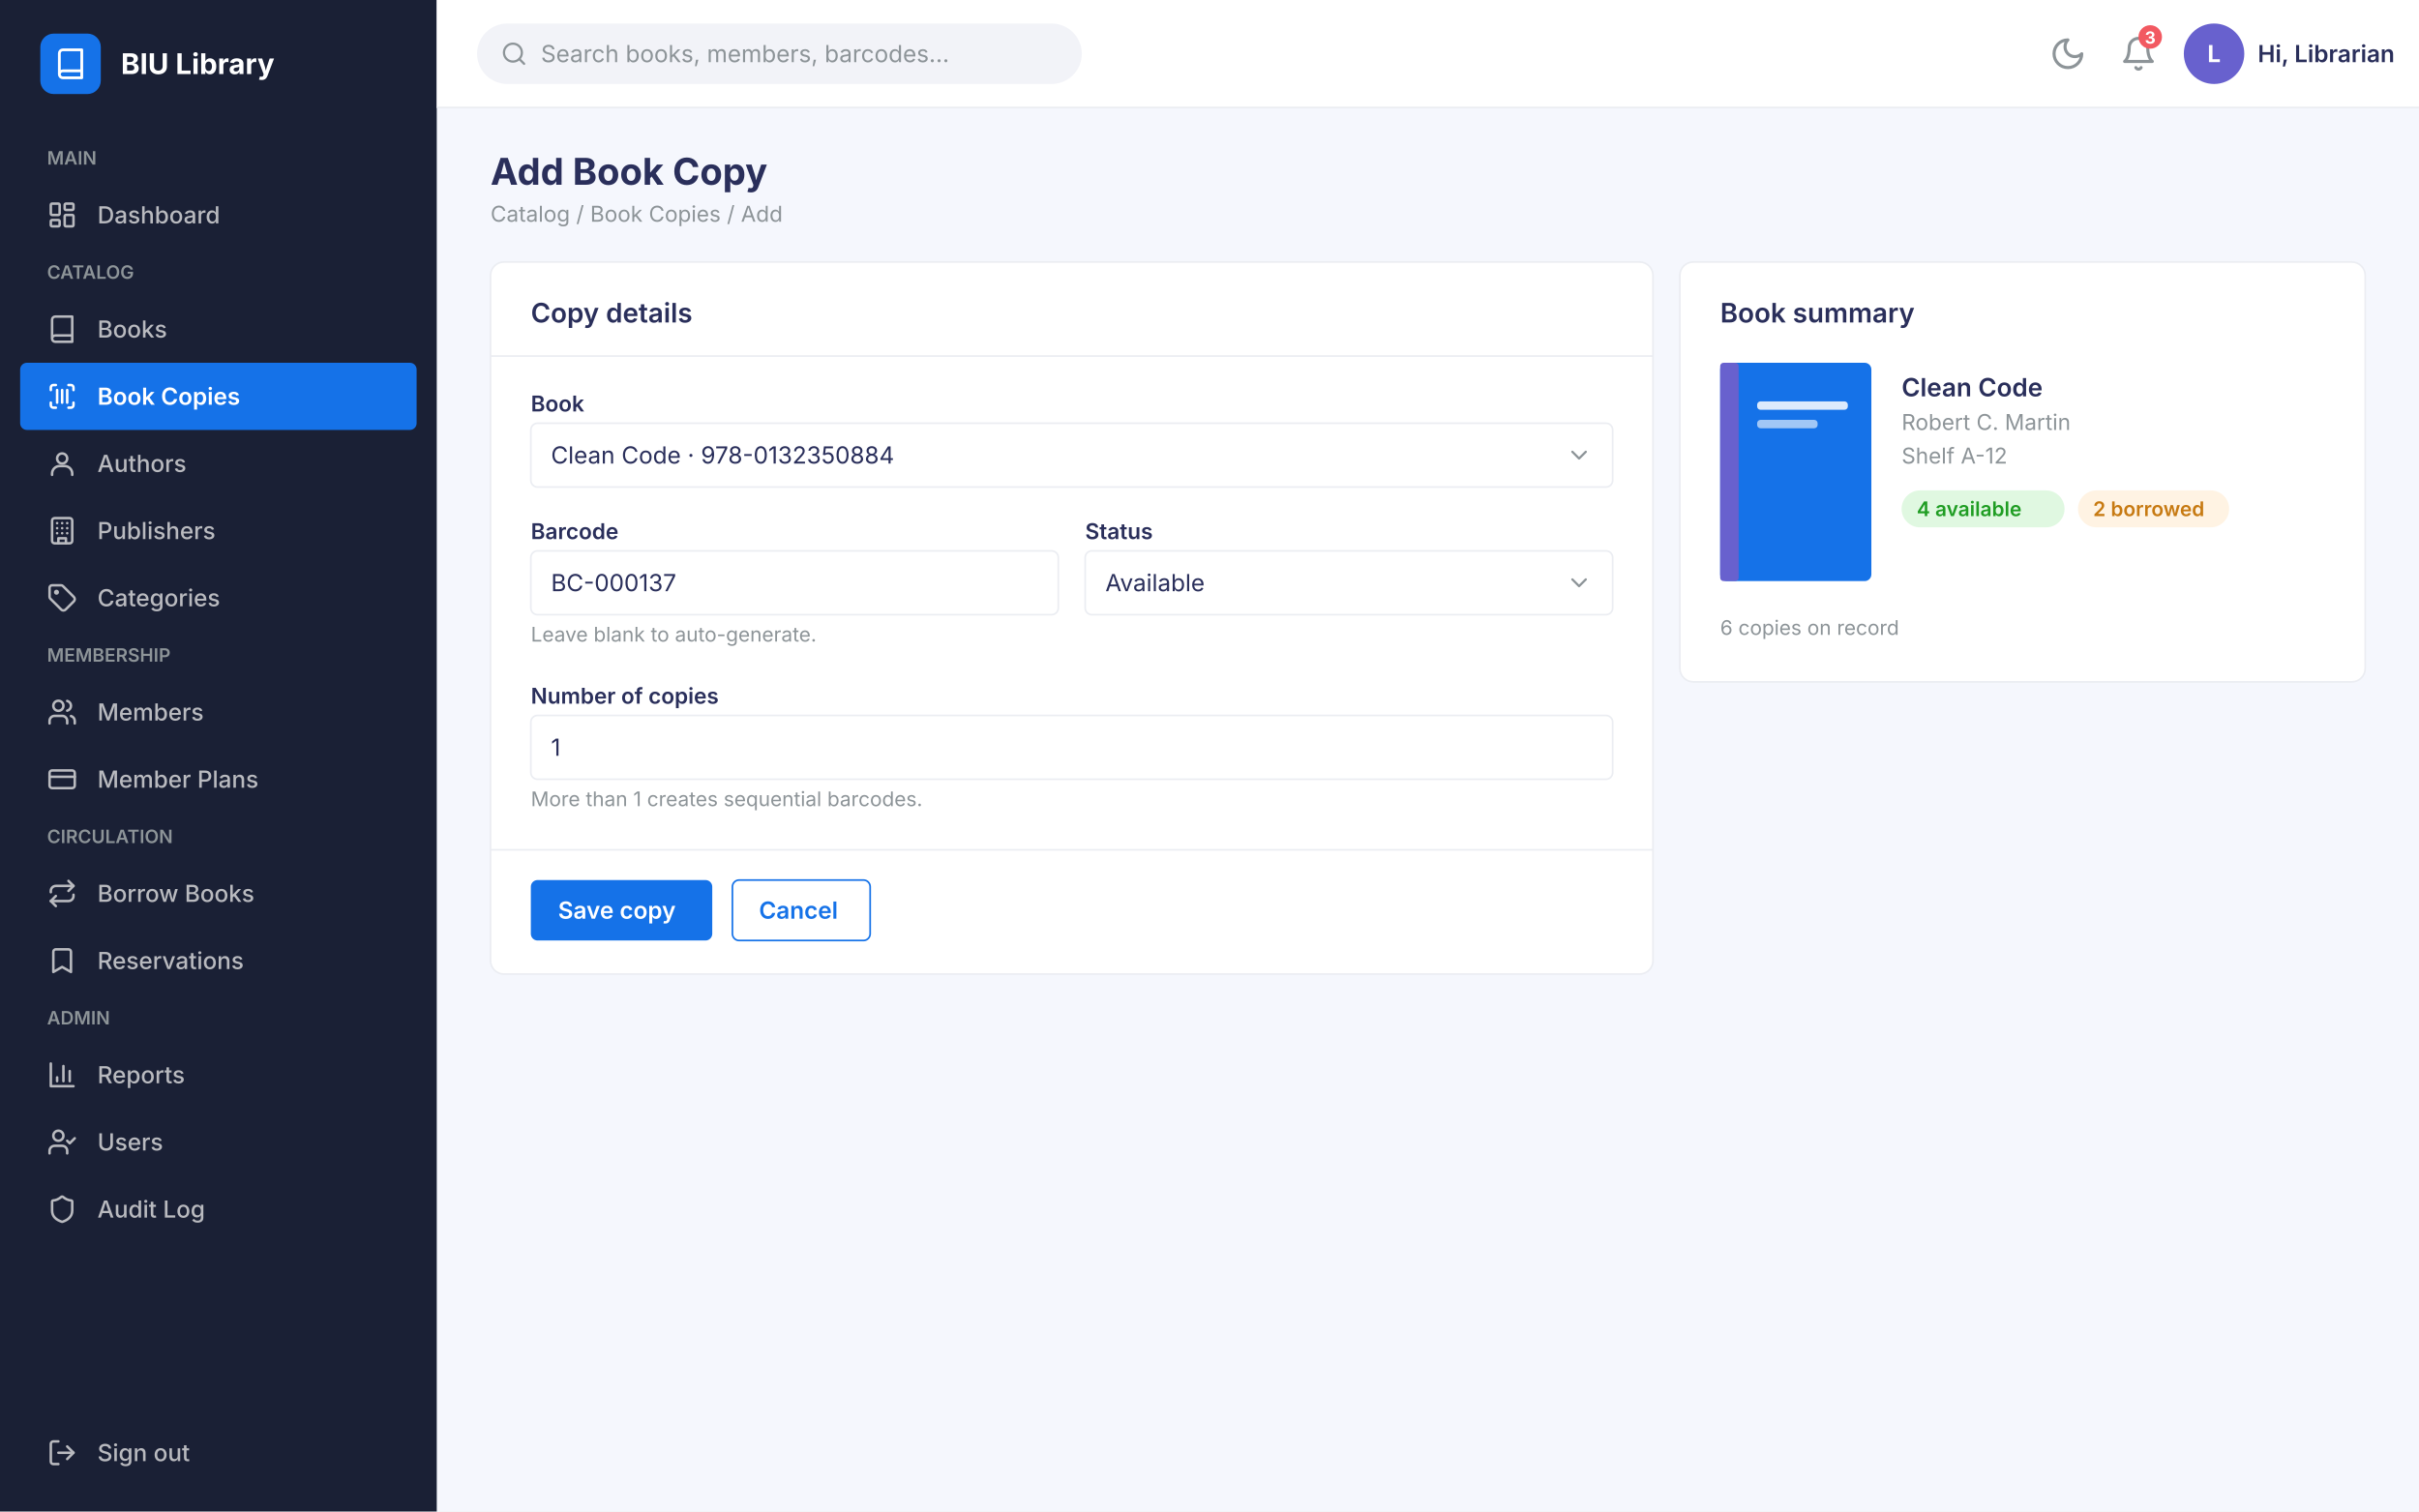
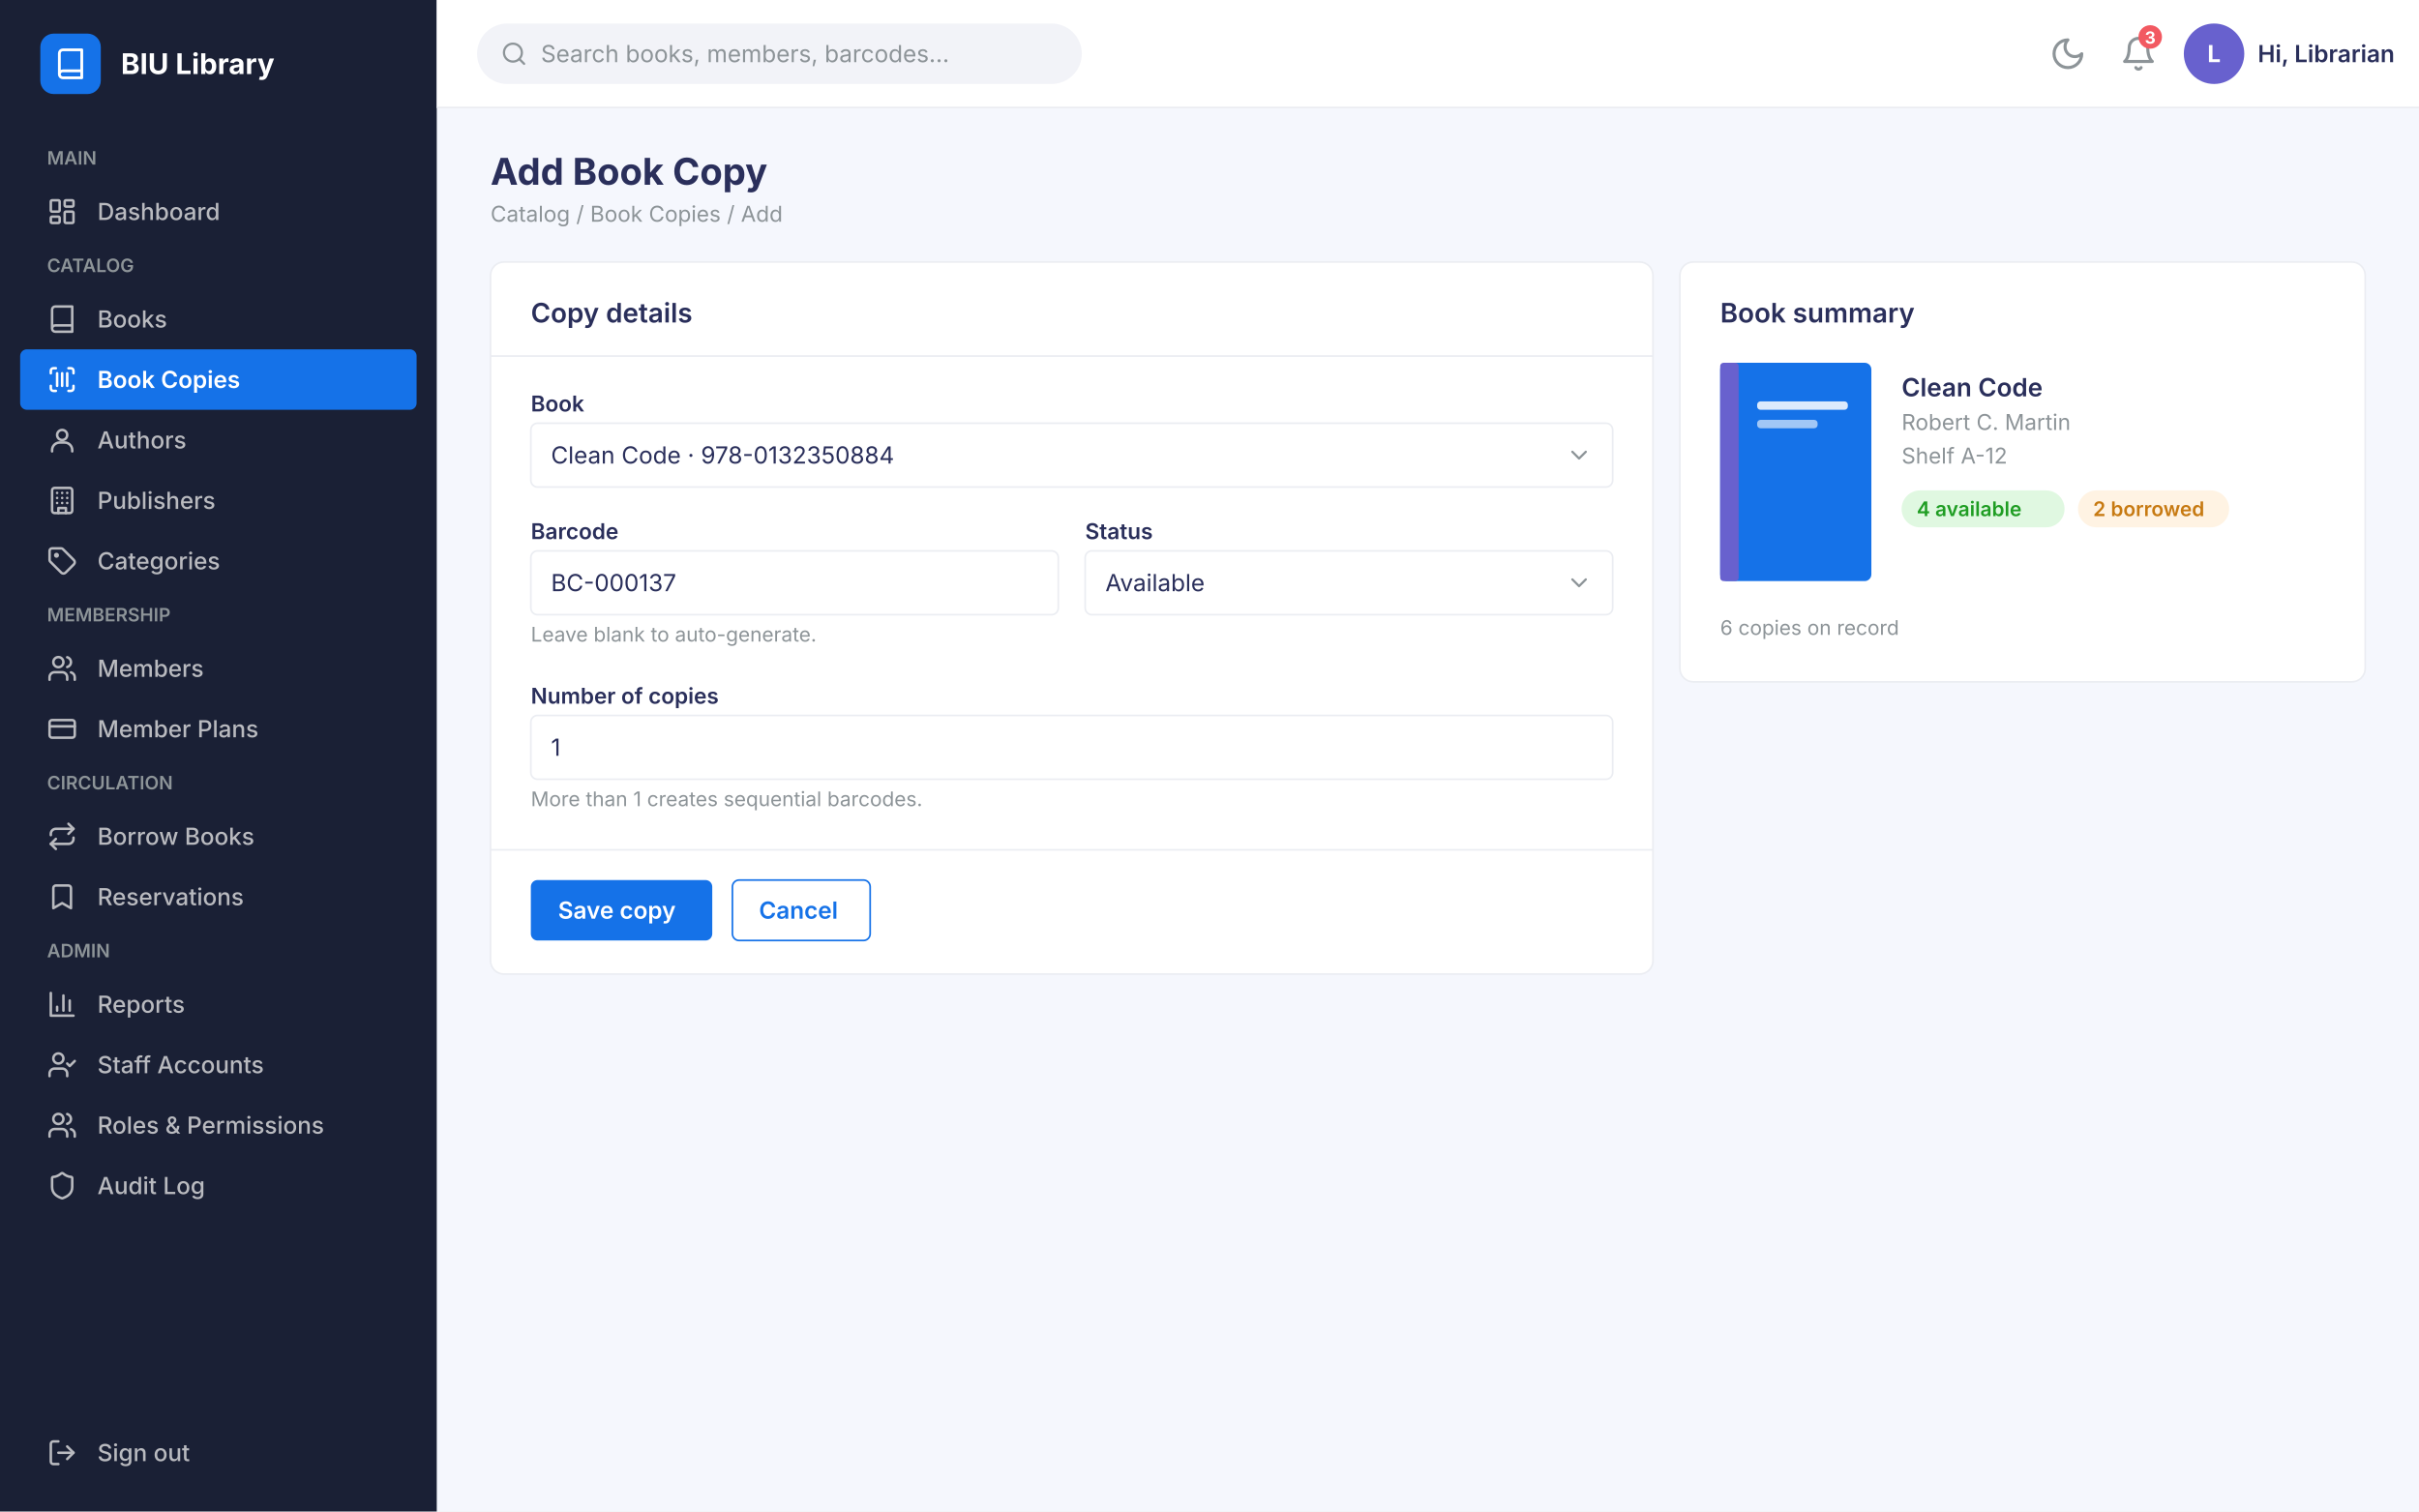
<svg xmlns="http://www.w3.org/2000/svg" width="1440" height="900" viewBox="0 0 1440 900">
  <g id="10-Book-Copy-Form">
    <rect id="Background" x="0" y="0" width="1440" height="900" fill="#F5F7FD" />
    <g id="Sidebar">
      <rect x="0" y="0" width="260" height="900" fill="#1A2035" />
      <g id="Logo">
        <rect x="24" y="20" width="36" height="36" rx="8" fill="#1572E8" />
        <g id="icon/book" transform="translate(32 28) scale(0.8333)" fill="none" stroke="#FFFFFF" stroke-width="2" stroke-linecap="round" stroke-linejoin="round">
          <path d="M4 19.5v-15A2.5 2.5 0 0 1 6.5 2H20v20H6.5a2.5 2.5 0 0 1 0-5H20" />
        </g>
        <text x="72" y="44.1" font-family="Public Sans, Inter, Arial, sans-serif" font-size="17" font-weight="700" fill="#FFFFFF">BIU Library</text>
      </g>
      <text x="28" y="98" font-family="Public Sans, Inter, Arial, sans-serif" font-size="11" font-weight="600" fill="#8D9498">MAIN</text>
      <g id="Nav/Dashboard">
-         <g id="icon/dashboard" transform="translate(28 119) scale(0.75)" fill="none" stroke="#B9BABF" stroke-width="2" stroke-linecap="round" stroke-linejoin="round">
+         <g id="icon/dashboard" transform="translate(28 117) scale(0.75)" fill="none" stroke="#B9BABF" stroke-width="2" stroke-linecap="round" stroke-linejoin="round">
          <rect x="3" y="3" width="7" height="9" rx="1" />
          <rect x="14" y="3" width="7" height="5" rx="1" />
          <rect x="14" y="12" width="7" height="9" rx="1" />
          <rect x="3" y="16" width="7" height="5" rx="1" />
        </g>
-         <text x="58" y="133.0" font-family="Public Sans, Inter, Arial, sans-serif" font-size="14" font-weight="500" fill="#B9BABF">Dashboard</text>
-       </g>
-       <text x="28" y="166" font-family="Public Sans, Inter, Arial, sans-serif" font-size="11" font-weight="600" fill="#8D9498">CATALOG</text>
+         <text x="58" y="131.0" font-family="Public Sans, Inter, Arial, sans-serif" font-size="14" font-weight="500" fill="#B9BABF">Dashboard</text>
+       </g>
+       <text x="28" y="162" font-family="Public Sans, Inter, Arial, sans-serif" font-size="11" font-weight="600" fill="#8D9498">CATALOG</text>
      <g id="Nav/Books">
-         <g id="icon/book" transform="translate(28 187) scale(0.75)" fill="none" stroke="#B9BABF" stroke-width="2" stroke-linecap="round" stroke-linejoin="round">
+         <g id="icon/book" transform="translate(28 181) scale(0.75)" fill="none" stroke="#B9BABF" stroke-width="2" stroke-linecap="round" stroke-linejoin="round">
          <path d="M4 19.5v-15A2.5 2.5 0 0 1 6.5 2H20v20H6.5a2.5 2.5 0 0 1 0-5H20" />
        </g>
-         <text x="58" y="201.0" font-family="Public Sans, Inter, Arial, sans-serif" font-size="14" font-weight="500" fill="#B9BABF">Books</text>
+         <text x="58" y="195.0" font-family="Public Sans, Inter, Arial, sans-serif" font-size="14" font-weight="500" fill="#B9BABF">Books</text>
      </g>
      <g id="Nav/Book Copies (active)">
-         <rect x="12" y="216" width="236" height="40" rx="4" fill="#1572E8" />
-         <g id="icon/barcode" transform="translate(28 227) scale(0.75)" fill="none" stroke="#FFFFFF" stroke-width="2" stroke-linecap="round" stroke-linejoin="round">
+         <rect x="12" y="208" width="236" height="36" rx="4" fill="#1572E8" />
+         <g id="icon/barcode" transform="translate(28 217) scale(0.75)" fill="none" stroke="#FFFFFF" stroke-width="2" stroke-linecap="round" stroke-linejoin="round">
          <path d="M3 7V5a2 2 0 0 1 2-2h2" />
          <path d="M17 3h2a2 2 0 0 1 2 2v2" />
          <path d="M21 17v2a2 2 0 0 1-2 2h-2" />
          <path d="M7 21H5a2 2 0 0 1-2-2v-2" />
          <path d="M8 7v10" />
          <path d="M12 7v10" />
          <path d="M16 7v10" />
        </g>
-         <text x="58" y="241.0" font-family="Public Sans, Inter, Arial, sans-serif" font-size="14" font-weight="600" fill="#FFFFFF">Book Copies</text>
+         <text x="58" y="231.0" font-family="Public Sans, Inter, Arial, sans-serif" font-size="14" font-weight="600" fill="#FFFFFF">Book Copies</text>
      </g>
      <g id="Nav/Authors">
-         <g id="icon/author" transform="translate(28 267) scale(0.75)" fill="none" stroke="#B9BABF" stroke-width="2" stroke-linecap="round" stroke-linejoin="round">
+         <g id="icon/author" transform="translate(28 253) scale(0.75)" fill="none" stroke="#B9BABF" stroke-width="2" stroke-linecap="round" stroke-linejoin="round">
          <circle cx="12" cy="8" r="4" />
          <path d="M4 21v-1a6 6 0 0 1 6-6h4a6 6 0 0 1 6 6v1" />
        </g>
-         <text x="58" y="281.0" font-family="Public Sans, Inter, Arial, sans-serif" font-size="14" font-weight="500" fill="#B9BABF">Authors</text>
+         <text x="58" y="267.0" font-family="Public Sans, Inter, Arial, sans-serif" font-size="14" font-weight="500" fill="#B9BABF">Authors</text>
      </g>
      <g id="Nav/Publishers">
-         <g id="icon/publisher" transform="translate(28 307) scale(0.75)" fill="none" stroke="#B9BABF" stroke-width="2" stroke-linecap="round" stroke-linejoin="round">
+         <g id="icon/publisher" transform="translate(28 289) scale(0.75)" fill="none" stroke="#B9BABF" stroke-width="2" stroke-linecap="round" stroke-linejoin="round">
          <rect x="4" y="2" width="16" height="20" rx="2" />
          <path d="M9 22v-4h6v4" />
          <path d="M8 6h.01M16 6h.01M12 6h.01M12 10h.01M12 14h.01M16 10h.01M16 14h.01M8 10h.01M8 14h.01" />
        </g>
-         <text x="58" y="321.0" font-family="Public Sans, Inter, Arial, sans-serif" font-size="14" font-weight="500" fill="#B9BABF">Publishers</text>
+         <text x="58" y="303.0" font-family="Public Sans, Inter, Arial, sans-serif" font-size="14" font-weight="500" fill="#B9BABF">Publishers</text>
      </g>
      <g id="Nav/Categories">
-         <g id="icon/tag" transform="translate(28 347) scale(0.75)" fill="none" stroke="#B9BABF" stroke-width="2" stroke-linecap="round" stroke-linejoin="round">
+         <g id="icon/tag" transform="translate(28 325) scale(0.75)" fill="none" stroke="#B9BABF" stroke-width="2" stroke-linecap="round" stroke-linejoin="round">
          <path d="M12.586 2.586A2 2 0 0 0 11.172 2H4a2 2 0 0 0-2 2v7.172a2 2 0 0 0 .586 1.414l8.704 8.704a2.426 2.426 0 0 0 3.42 0l6.58-6.58a2.426 2.426 0 0 0 0-3.42z" />
          <circle cx="7.5" cy="7.5" r="1" />
        </g>
-         <text x="58" y="361.0" font-family="Public Sans, Inter, Arial, sans-serif" font-size="14" font-weight="500" fill="#B9BABF">Categories</text>
-       </g>
-       <text x="28" y="394" font-family="Public Sans, Inter, Arial, sans-serif" font-size="11" font-weight="600" fill="#8D9498">MEMBERSHIP</text>
+         <text x="58" y="339.0" font-family="Public Sans, Inter, Arial, sans-serif" font-size="14" font-weight="500" fill="#B9BABF">Categories</text>
+       </g>
+       <text x="28" y="370" font-family="Public Sans, Inter, Arial, sans-serif" font-size="11" font-weight="600" fill="#8D9498">MEMBERSHIP</text>
      <g id="Nav/Members">
-         <g id="icon/members" transform="translate(28 415) scale(0.75)" fill="none" stroke="#B9BABF" stroke-width="2" stroke-linecap="round" stroke-linejoin="round">
+         <g id="icon/members" transform="translate(28 389) scale(0.75)" fill="none" stroke="#B9BABF" stroke-width="2" stroke-linecap="round" stroke-linejoin="round">
          <path d="M16 21v-2a4 4 0 0 0-4-4H6a4 4 0 0 0-4 4v2" />
          <circle cx="9" cy="7" r="4" />
          <path d="M22 21v-2a4 4 0 0 0-3-3.87" />
          <path d="M16 3.13a4 4 0 0 1 0 7.75" />
        </g>
-         <text x="58" y="429.0" font-family="Public Sans, Inter, Arial, sans-serif" font-size="14" font-weight="500" fill="#B9BABF">Members</text>
+         <text x="58" y="403.0" font-family="Public Sans, Inter, Arial, sans-serif" font-size="14" font-weight="500" fill="#B9BABF">Members</text>
      </g>
      <g id="Nav/Member Plans">
-         <g id="icon/plan" transform="translate(28 455) scale(0.75)" fill="none" stroke="#B9BABF" stroke-width="2" stroke-linecap="round" stroke-linejoin="round">
+         <g id="icon/plan" transform="translate(28 425) scale(0.75)" fill="none" stroke="#B9BABF" stroke-width="2" stroke-linecap="round" stroke-linejoin="round">
          <rect x="2" y="5" width="20" height="14" rx="2" />
          <path d="M2 10h20" />
        </g>
-         <text x="58" y="469.0" font-family="Public Sans, Inter, Arial, sans-serif" font-size="14" font-weight="500" fill="#B9BABF">Member Plans</text>
-       </g>
-       <text x="28" y="502" font-family="Public Sans, Inter, Arial, sans-serif" font-size="11" font-weight="600" fill="#8D9498">CIRCULATION</text>
+         <text x="58" y="439.0" font-family="Public Sans, Inter, Arial, sans-serif" font-size="14" font-weight="500" fill="#B9BABF">Member Plans</text>
+       </g>
+       <text x="28" y="470" font-family="Public Sans, Inter, Arial, sans-serif" font-size="11" font-weight="600" fill="#8D9498">CIRCULATION</text>
      <g id="Nav/Borrow Books">
-         <g id="icon/borrow" transform="translate(28 523) scale(0.75)" fill="none" stroke="#B9BABF" stroke-width="2" stroke-linecap="round" stroke-linejoin="round">
+         <g id="icon/borrow" transform="translate(28 489) scale(0.75)" fill="none" stroke="#B9BABF" stroke-width="2" stroke-linecap="round" stroke-linejoin="round">
          <path d="m17 2 4 4-4 4" />
          <path d="M3 11v-1a4 4 0 0 1 4-4h14" />
          <path d="m7 22-4-4 4-4" />
          <path d="M21 13v1a4 4 0 0 1-4 4H3" />
        </g>
-         <text x="58" y="537.0" font-family="Public Sans, Inter, Arial, sans-serif" font-size="14" font-weight="500" fill="#B9BABF">Borrow Books</text>
+         <text x="58" y="503.0" font-family="Public Sans, Inter, Arial, sans-serif" font-size="14" font-weight="500" fill="#B9BABF">Borrow Books</text>
      </g>
      <g id="Nav/Reservations">
-         <g id="icon/bookmark" transform="translate(28 563) scale(0.75)" fill="none" stroke="#B9BABF" stroke-width="2" stroke-linecap="round" stroke-linejoin="round">
+         <g id="icon/bookmark" transform="translate(28 525) scale(0.75)" fill="none" stroke="#B9BABF" stroke-width="2" stroke-linecap="round" stroke-linejoin="round">
          <path d="m19 21-7-4-7 4V5a2 2 0 0 1 2-2h10a2 2 0 0 1 2 2v16z" />
        </g>
-         <text x="58" y="577.0" font-family="Public Sans, Inter, Arial, sans-serif" font-size="14" font-weight="500" fill="#B9BABF">Reservations</text>
-       </g>
-       <text x="28" y="610" font-family="Public Sans, Inter, Arial, sans-serif" font-size="11" font-weight="600" fill="#8D9498">ADMIN</text>
+         <text x="58" y="539.0" font-family="Public Sans, Inter, Arial, sans-serif" font-size="14" font-weight="500" fill="#B9BABF">Reservations</text>
+       </g>
+       <text x="28" y="570" font-family="Public Sans, Inter, Arial, sans-serif" font-size="11" font-weight="600" fill="#8D9498">ADMIN</text>
      <g id="Nav/Reports">
-         <g id="icon/chart" transform="translate(28 631) scale(0.75)" fill="none" stroke="#B9BABF" stroke-width="2" stroke-linecap="round" stroke-linejoin="round">
+         <g id="icon/chart" transform="translate(28 589) scale(0.75)" fill="none" stroke="#B9BABF" stroke-width="2" stroke-linecap="round" stroke-linejoin="round">
          <path d="M3 3v18h18" />
          <path d="M18 17V9" />
          <path d="M13 17V5" />
          <path d="M8 17v-3" />
        </g>
-         <text x="58" y="645.0" font-family="Public Sans, Inter, Arial, sans-serif" font-size="14" font-weight="500" fill="#B9BABF">Reports</text>
-       </g>
-       <g id="Nav/Users">
-         <g id="icon/usercheck" transform="translate(28 671) scale(0.75)" fill="none" stroke="#B9BABF" stroke-width="2" stroke-linecap="round" stroke-linejoin="round">
+         <text x="58" y="603.0" font-family="Public Sans, Inter, Arial, sans-serif" font-size="14" font-weight="500" fill="#B9BABF">Reports</text>
+       </g>
+       <g id="Nav/Staff Accounts">
+         <g id="icon/usercheck" transform="translate(28 625) scale(0.75)" fill="none" stroke="#B9BABF" stroke-width="2" stroke-linecap="round" stroke-linejoin="round">
          <path d="M16 21v-2a4 4 0 0 0-4-4H6a4 4 0 0 0-4 4v2" />
          <circle cx="9" cy="7" r="4" />
          <path d="m16 11 2 2 4-4" />
        </g>
-         <text x="58" y="685.0" font-family="Public Sans, Inter, Arial, sans-serif" font-size="14" font-weight="500" fill="#B9BABF">Users</text>
+         <text x="58" y="639.0" font-family="Public Sans, Inter, Arial, sans-serif" font-size="14" font-weight="500" fill="#B9BABF">Staff Accounts</text>
+       </g>
+       <g id="Nav/Roles &amp; Permissions">
+         <g id="icon/members" transform="translate(28 661) scale(0.75)" fill="none" stroke="#B9BABF" stroke-width="2" stroke-linecap="round" stroke-linejoin="round">
+           <path d="M16 21v-2a4 4 0 0 0-4-4H6a4 4 0 0 0-4 4v2" />
+           <circle cx="9" cy="7" r="4" />
+           <path d="M22 21v-2a4 4 0 0 0-3-3.87" />
+           <path d="M16 3.13a4 4 0 0 1 0 7.75" />
+         </g>
+         <text x="58" y="675.0" font-family="Public Sans, Inter, Arial, sans-serif" font-size="14" font-weight="500" fill="#B9BABF">Roles &amp; Permissions</text>
      </g>
      <g id="Nav/Audit Log">
-         <g id="icon/shield" transform="translate(28 711) scale(0.75)" fill="none" stroke="#B9BABF" stroke-width="2" stroke-linecap="round" stroke-linejoin="round">
+         <g id="icon/shield" transform="translate(28 697) scale(0.75)" fill="none" stroke="#B9BABF" stroke-width="2" stroke-linecap="round" stroke-linejoin="round">
          <path d="M20 13c0 5-3.5 7.5-7.66 8.95a1 1 0 0 1-.67-.01C7.5 20.5 4 18 4 13V6a1 1 0 0 1 1-1c2 0 4.5-1.2 6.24-2.72a1.17 1.17 0 0 1 1.52 0C14.51 3.81 17 5 19 5a1 1 0 0 1 1 1z" />
        </g>
-         <text x="58" y="725.0" font-family="Public Sans, Inter, Arial, sans-serif" font-size="14" font-weight="500" fill="#B9BABF">Audit Log</text>
+         <text x="58" y="711.0" font-family="Public Sans, Inter, Arial, sans-serif" font-size="14" font-weight="500" fill="#B9BABF">Audit Log</text>
      </g>
      <g id="Logout">
        <g id="icon/logout" transform="translate(28 856) scale(0.75)" fill="none" stroke="#B9BABF" stroke-width="2" stroke-linecap="round" stroke-linejoin="round">
          <path d="M9 21H5a2 2 0 0 1-2-2V5a2 2 0 0 1 2-2h4" />
          <path d="m16 17 5-5-5-5" />
          <path d="M21 12H9" />
        </g>
        <text x="58" y="870.0" font-family="Public Sans, Inter, Arial, sans-serif" font-size="14" font-weight="500" fill="#B9BABF">Sign out</text>
      </g>
    </g>
    <g id="Top Navbar">
      <rect x="260" y="0" width="1180" height="64" fill="#FFFFFF" />
      <line x1="260" y1="64" x2="1440" y2="64" stroke="#EBEDF2" stroke-width="1" />
      <rect x="284" y="14" width="360" height="36" rx="18" fill="#F2F3F8" />
      <g id="icon/search" transform="translate(298 24) scale(0.6667)" fill="none" stroke="#8D9498" stroke-width="2" stroke-linecap="round" stroke-linejoin="round">
        <circle cx="11" cy="11" r="8" />
        <path d="m21 21-4.3-4.3" />
      </g>
      <text x="322" y="37.0" font-family="Public Sans, Inter, Arial, sans-serif" font-size="14" font-weight="400" fill="#8D9498">Search books, members, barcodes…</text>
      <g id="icon/moon" transform="translate(1220 21) scale(0.9167)" fill="none" stroke="#8D9498" stroke-width="2" stroke-linecap="round" stroke-linejoin="round">
        <path d="M12 3a6 6 0 0 0 9 9 9 9 0 1 1-9-9Z" />
      </g>
      <g id="icon/bell" transform="translate(1262 21) scale(0.9167)" fill="none" stroke="#8D9498" stroke-width="2" stroke-linecap="round" stroke-linejoin="round">
        <path d="M6 8a6 6 0 0 1 12 0c0 7 3 9 3 9H3s3-2 3-9" />
        <path d="M10.3 21a1.94 1.94 0 0 0 3.4 0" />
      </g>
      <circle cx="1280" cy="22" r="7" fill="#F25961" />
      <text x="1280" y="26" font-family="Public Sans, Inter, Arial, sans-serif" font-size="10" font-weight="700" fill="#FFFFFF" text-anchor="middle">3</text>
      <circle cx="1318" cy="32" r="18" fill="#6861CE" />
      <text x="1318" y="37" font-family="Public Sans, Inter, Arial, sans-serif" font-size="14" font-weight="700" fill="#FFFFFF" text-anchor="middle">L</text>
      <text x="1344" y="37" font-family="Public Sans, Inter, Arial, sans-serif" font-size="14" font-weight="600" fill="#2A2F5B">Hi, Librarian</text>
    </g>
    <g id="Page Title">
      <text x="292" y="110" font-family="Public Sans, Inter, Arial, sans-serif" font-size="22" font-weight="700" fill="#2A2F5B">Add Book Copy</text>
      <text x="292" y="132" font-family="Public Sans, Inter, Arial, sans-serif" font-size="13" font-weight="400" fill="#8D9498">Catalog / Book Copies / Add</text>
    </g>
    <g id="Form card">
      <rect x="292" y="156" width="692" height="424" rx="8" fill="#FFFFFF" stroke="#EBEDF2" stroke-width="1" />
      <text x="316" y="192" font-family="Public Sans, Inter, Arial, sans-serif" font-size="16" font-weight="600" fill="#2A2F5B">Copy details</text>
      <line x1="292" y1="212" x2="984" y2="212" stroke="#EBEDF2" stroke-width="1" />
      <g id="Field/Book">
        <text x="316" y="245" font-family="Public Sans, Inter, Arial, sans-serif" font-size="13" font-weight="600" fill="#2A2F5B">Book</text>
        <rect x="316" y="252" width="644" height="38" rx="4" fill="#FFFFFF" stroke="#EBEDF2" stroke-width="1" />
        <text x="328" y="276.0" font-family="Public Sans, Inter, Arial, sans-serif" font-size="14" font-weight="400" fill="#2A2F5B">Clean Code · 978-0132350884</text>
      </g>
      <g id="icon/chevron" transform="translate(932 263) scale(0.6667)" fill="none" stroke="#8D9498" stroke-width="2" stroke-linecap="round" stroke-linejoin="round">
        <path d="m6 9 6 6 6-6" />
      </g>
      <g id="Field/Barcode">
        <text x="316" y="321" font-family="Public Sans, Inter, Arial, sans-serif" font-size="13" font-weight="600" fill="#2A2F5B">Barcode</text>
        <rect x="316" y="328" width="314" height="38" rx="4" fill="#FFFFFF" stroke="#EBEDF2" stroke-width="1" />
        <text x="328" y="352.0" font-family="Public Sans, Inter, Arial, sans-serif" font-size="14" font-weight="400" fill="#2A2F5B">BC-000137</text>
      </g>
      <text x="316" y="382" font-family="Public Sans, Inter, Arial, sans-serif" font-size="12" font-weight="400" fill="#8D9498">Leave blank to auto-generate.</text>
      <g id="Field/Status">
        <text x="646" y="321" font-family="Public Sans, Inter, Arial, sans-serif" font-size="13" font-weight="600" fill="#2A2F5B">Status</text>
        <rect x="646" y="328" width="314" height="38" rx="4" fill="#FFFFFF" stroke="#EBEDF2" stroke-width="1" />
        <text x="658" y="352.0" font-family="Public Sans, Inter, Arial, sans-serif" font-size="14" font-weight="400" fill="#2A2F5B">Available</text>
      </g>
      <g id="icon/chevron" transform="translate(932 339) scale(0.6667)" fill="none" stroke="#8D9498" stroke-width="2" stroke-linecap="round" stroke-linejoin="round">
        <path d="m6 9 6 6 6-6" />
      </g>
      <g id="Field/Number of copies">
        <text x="316" y="419" font-family="Public Sans, Inter, Arial, sans-serif" font-size="13" font-weight="600" fill="#2A2F5B">Number of copies</text>
        <rect x="316" y="426" width="644" height="38" rx="4" fill="#FFFFFF" stroke="#EBEDF2" stroke-width="1" />
        <text x="328" y="450.0" font-family="Public Sans, Inter, Arial, sans-serif" font-size="14" font-weight="400" fill="#2A2F5B">1</text>
      </g>
      <text x="316" y="480" font-family="Public Sans, Inter, Arial, sans-serif" font-size="12" font-weight="400" fill="#8D9498">More than 1 creates sequential barcodes.</text>
      <line x1="292" y1="506" x2="984" y2="506" stroke="#EBEDF2" stroke-width="1" />
      <g id="Button/primary/Save copy">
        <rect x="316" y="524" width="108" height="36" rx="4" fill="#1572E8" />
        <text x="332.2" y="547.0" font-family="Public Sans, Inter, Arial, sans-serif" font-size="14" font-weight="600" fill="#FFFFFF">Save copy</text>
      </g>
      <g id="Button/outline/Cancel">
        <rect x="436" y="524" width="82" height="36" rx="4" fill="none" stroke="#1572E8" stroke-width="1" />
        <text x="451.8" y="547.0" font-family="Public Sans, Inter, Arial, sans-serif" font-size="14" font-weight="600" fill="#1572E8">Cancel</text>
      </g>
    </g>
    <g id="Book summary">
      <rect x="1000" y="156" width="408" height="250" rx="8" fill="#FFFFFF" stroke="#EBEDF2" stroke-width="1" />
      <text x="1024" y="192" font-family="Public Sans, Inter, Arial, sans-serif" font-size="16" font-weight="600" fill="#2A2F5B">Book summary</text>
      <g id="Cover">
        <rect x="1024" y="216" width="90" height="130" rx="4" fill="#1572E8" />
        <rect x="1024" y="216" width="11" height="130" rx="2" fill="#6861CE" />
        <rect x="1046" y="239" width="54" height="5" rx="2" fill="#FFFFFF" fill-opacity="0.85" />
        <rect x="1046" y="250" width="36" height="5" rx="2" fill="#FFFFFF" fill-opacity="0.6" />
      </g>
      <text x="1132" y="236" font-family="Public Sans, Inter, Arial, sans-serif" font-size="15" font-weight="600" fill="#2A2F5B">Clean Code</text>
      <text x="1132" y="256" font-family="Public Sans, Inter, Arial, sans-serif" font-size="13" font-weight="400" fill="#8D9498">Robert C. Martin</text>
      <text x="1132" y="276" font-family="Public Sans, Inter, Arial, sans-serif" font-size="13" font-weight="400" fill="#8D9498">Shelf A-12</text>
      <g id="Badge/4 available">
        <rect x="1132" y="292" width="97" height="22" rx="11" fill="#31CE36" fill-opacity="0.15" />
        <text x="1141" y="307.3" font-family="Public Sans, Inter, Arial, sans-serif" font-size="12" font-weight="600" fill="#1F9D23">4 available</text>
      </g>
      <g id="Badge/2 borrowed">
        <rect x="1237" y="292" width="90" height="22" rx="11" fill="#FFAD46" fill-opacity="0.15" />
        <text x="1246" y="307.3" font-family="Public Sans, Inter, Arial, sans-serif" font-size="12" font-weight="600" fill="#C77A12">2 borrowed</text>
      </g>
      <text x="1024" y="378" font-family="Public Sans, Inter, Arial, sans-serif" font-size="12" font-weight="400" fill="#8D9498">6 copies on record</text>
    </g>
  </g>
</svg>
